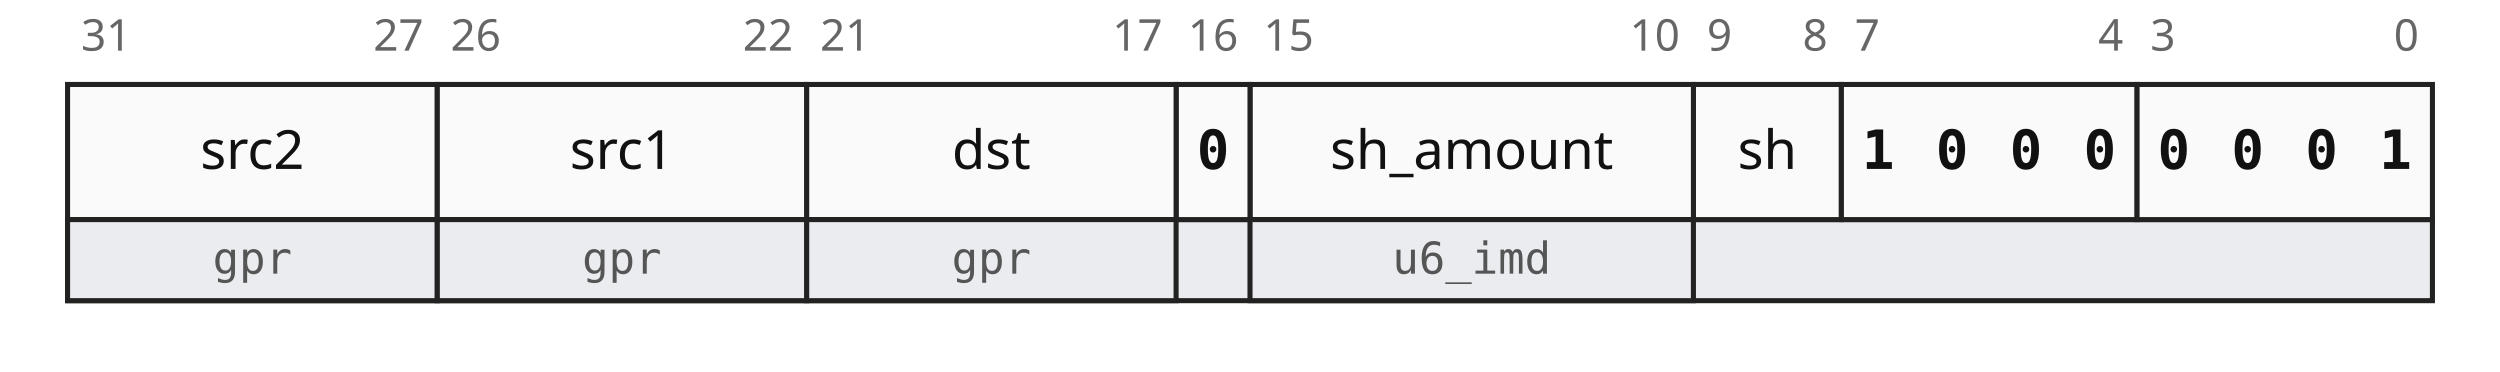
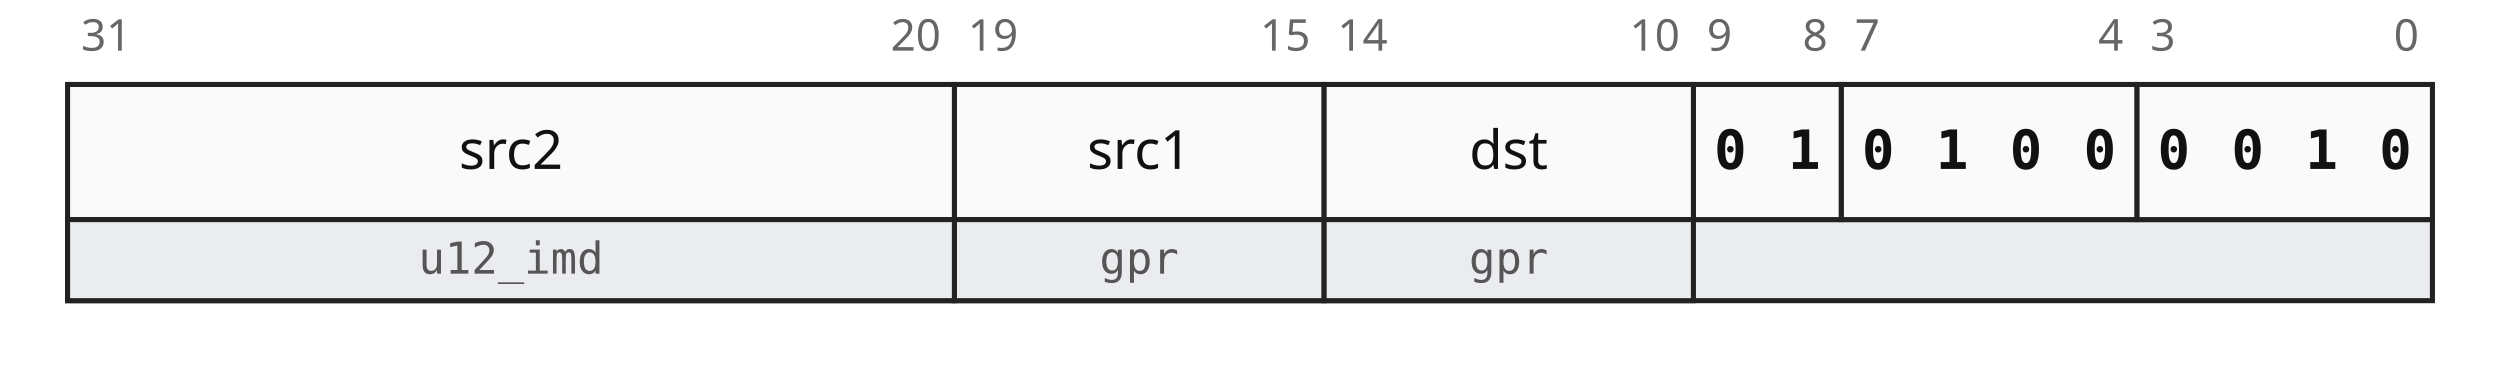
<svg xmlns="http://www.w3.org/2000/svg" width="100%" height="110" viewBox="-20 0 740 110">
  <style>
      /* Light Mode Styles */
      .bit-idx { font-family: sans-serif; font-size: 13px; fill: #666; }
      .content-fixed { font-family: monospace; font-size: 16px; font-weight: bold; text-anchor: middle; fill: #111; }
      .content-var { font-family: sans-serif; font-size: 16px; text-anchor: middle; fill: #111; }
      .field-type { font-family: monospace; font-size: 13px; text-anchor: middle; fill: #555; }
      
      .box-line { stroke: #222; stroke-width: 1.5; fill: #fafafa; }
      /* Second row background (slightly shaded) */
      .box-type { stroke: #222; stroke-width: 1.5; fill: #eaecef; } 
      
      /* Dark Mode Overrides */
      @media (prefers-color-scheme: dark) {
        .bit-idx { fill: #a0a0a0; }
        .content-fixed { fill: #e0e0e0; }
        .content-var { fill: #e0e0e0; }
        .field-type { fill: #a0a0a0; }
        
        .box-line { stroke: #a0a0a0; fill: #1e1e1e; }
        .box-type { stroke: #a0a0a0; fill: #2d3136; }
      }
    </style>
  <rect x="0" y="65" width="700" height="24" class="box-type" />
  <rect x="612.5" y="25" width="87.5" height="40" class="box-line" />
  <text x="616.5" y="15" text-anchor="start" class="bit-idx">3</text>
  <text x="696" y="15" text-anchor="end" class="bit-idx">0</text>
  <text x="623.438" y="50" class="content-fixed">0</text>
  <text x="645.312" y="50" class="content-fixed">0</text>
-   <text x="667.188" y="50" class="content-fixed">0</text>
-   <text x="689.062" y="50" class="content-fixed">1</text>
+   <text x="667.188" y="50" class="content-fixed">1</text>
+   <text x="689.062" y="50" class="content-fixed">0</text>
  <rect x="525" y="25" width="87.5" height="40" class="box-line" />
  <text x="529" y="15" text-anchor="start" class="bit-idx">7</text>
  <text x="608.5" y="15" text-anchor="end" class="bit-idx">4</text>
-   <text x="535.938" y="50" class="content-fixed">1</text>
-   <text x="557.812" y="50" class="content-fixed">0</text>
+   <text x="535.938" y="50" class="content-fixed">0</text>
+   <text x="557.812" y="50" class="content-fixed">1</text>
  <text x="579.688" y="50" class="content-fixed">0</text>
  <text x="601.562" y="50" class="content-fixed">0</text>
  <rect x="481.25" y="25" width="43.75" height="40" class="box-line" />
  <text x="485.25" y="15" text-anchor="start" class="bit-idx">9</text>
  <text x="521" y="15" text-anchor="end" class="bit-idx">8</text>
-   <text x="503.125" y="50" class="content-var">sh</text>
-   <rect x="350" y="25" width="131.25" height="40" class="box-line" />
-   <text x="354" y="15" text-anchor="start" class="bit-idx">15</text>
+   <text x="492.188" y="50" class="content-fixed">0</text>
+   <text x="514.062" y="50" class="content-fixed">1</text>
+   <rect x="371.875" y="25" width="109.375" height="40" class="box-line" />
+   <text x="375.875" y="15" text-anchor="start" class="bit-idx">14</text>
  <text x="477.25" y="15" text-anchor="end" class="bit-idx">10</text>
-   <text x="415.625" y="50" class="content-var">sh_amount</text>
-   <rect x="350" y="65" width="131.25" height="24" class="box-type" />
-   <text x="415.625" y="81" class="field-type">u6_imd</text>
-   <rect x="328.125" y="25" width="21.875" height="40" class="box-line" />
-   <text x="339.062" y="15" text-anchor="middle" class="bit-idx">16</text>
-   <text x="339.062" y="50" class="content-fixed">0</text>
-   <rect x="218.75" y="25" width="109.375" height="40" class="box-line" />
-   <text x="222.75" y="15" text-anchor="start" class="bit-idx">21</text>
-   <text x="324.125" y="15" text-anchor="end" class="bit-idx">17</text>
-   <text x="273.438" y="50" class="content-var">dst</text>
-   <rect x="218.75" y="65" width="109.375" height="24" class="box-type" />
-   <text x="273.438" y="81" class="field-type">gpr</text>
-   <rect x="109.375" y="25" width="109.375" height="40" class="box-line" />
-   <text x="113.375" y="15" text-anchor="start" class="bit-idx">26</text>
-   <text x="214.75" y="15" text-anchor="end" class="bit-idx">22</text>
-   <text x="164.062" y="50" class="content-var">src1</text>
-   <rect x="109.375" y="65" width="109.375" height="24" class="box-type" />
-   <text x="164.062" y="81" class="field-type">gpr</text>
-   <rect x="0" y="25" width="109.375" height="40" class="box-line" />
+   <text x="426.562" y="50" class="content-var">dst</text>
+   <rect x="371.875" y="65" width="109.375" height="24" class="box-type" />
+   <text x="426.562" y="81" class="field-type">gpr</text>
+   <rect x="262.5" y="25" width="109.375" height="40" class="box-line" />
+   <text x="266.5" y="15" text-anchor="start" class="bit-idx">19</text>
+   <text x="367.875" y="15" text-anchor="end" class="bit-idx">15</text>
+   <text x="317.188" y="50" class="content-var">src1</text>
+   <rect x="262.5" y="65" width="109.375" height="24" class="box-type" />
+   <text x="317.188" y="81" class="field-type">gpr</text>
+   <rect x="0" y="25" width="262.5" height="40" class="box-line" />
  <text x="4" y="15" text-anchor="start" class="bit-idx">31</text>
-   <text x="105.375" y="15" text-anchor="end" class="bit-idx">27</text>
-   <text x="54.688" y="50" class="content-var">src2</text>
-   <rect x="0" y="65" width="109.375" height="24" class="box-type" />
-   <text x="54.688" y="81" class="field-type">gpr</text>
+   <text x="258.5" y="15" text-anchor="end" class="bit-idx">20</text>
+   <text x="131.25" y="50" class="content-var">src2</text>
+   <rect x="0" y="65" width="262.5" height="24" class="box-type" />
+   <text x="131.25" y="81" class="field-type">u12_imd</text>
</svg>
